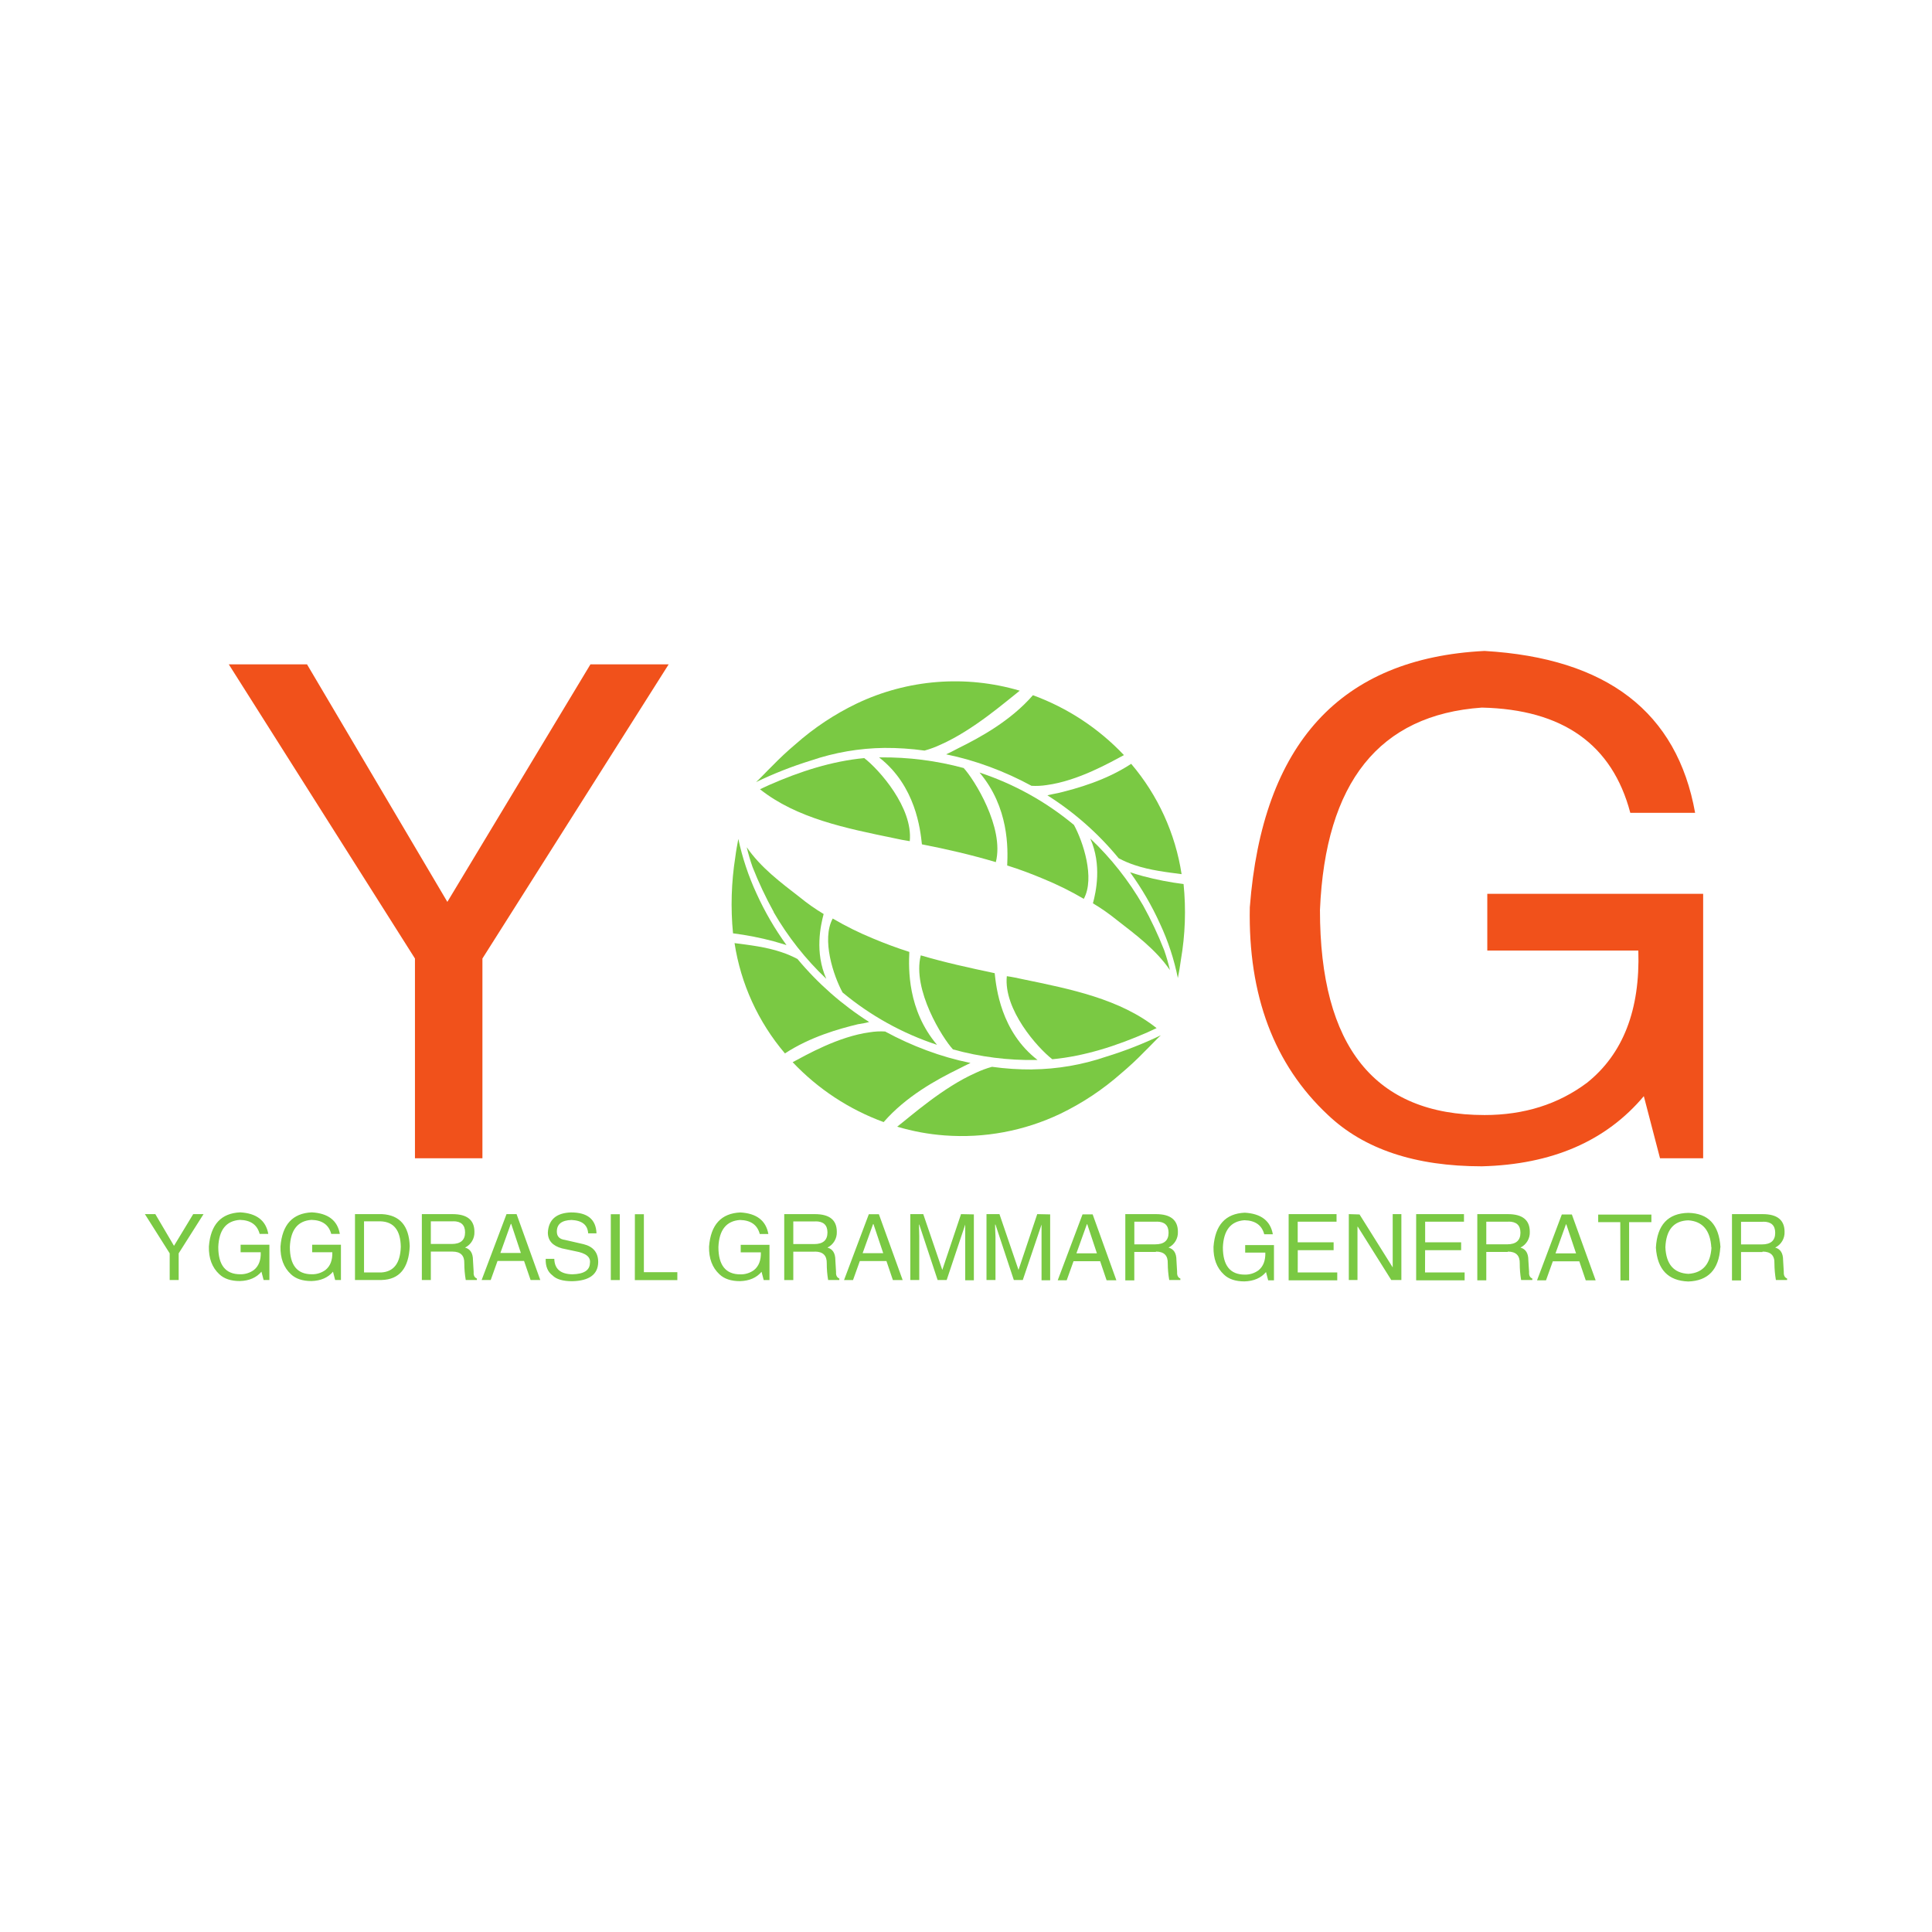
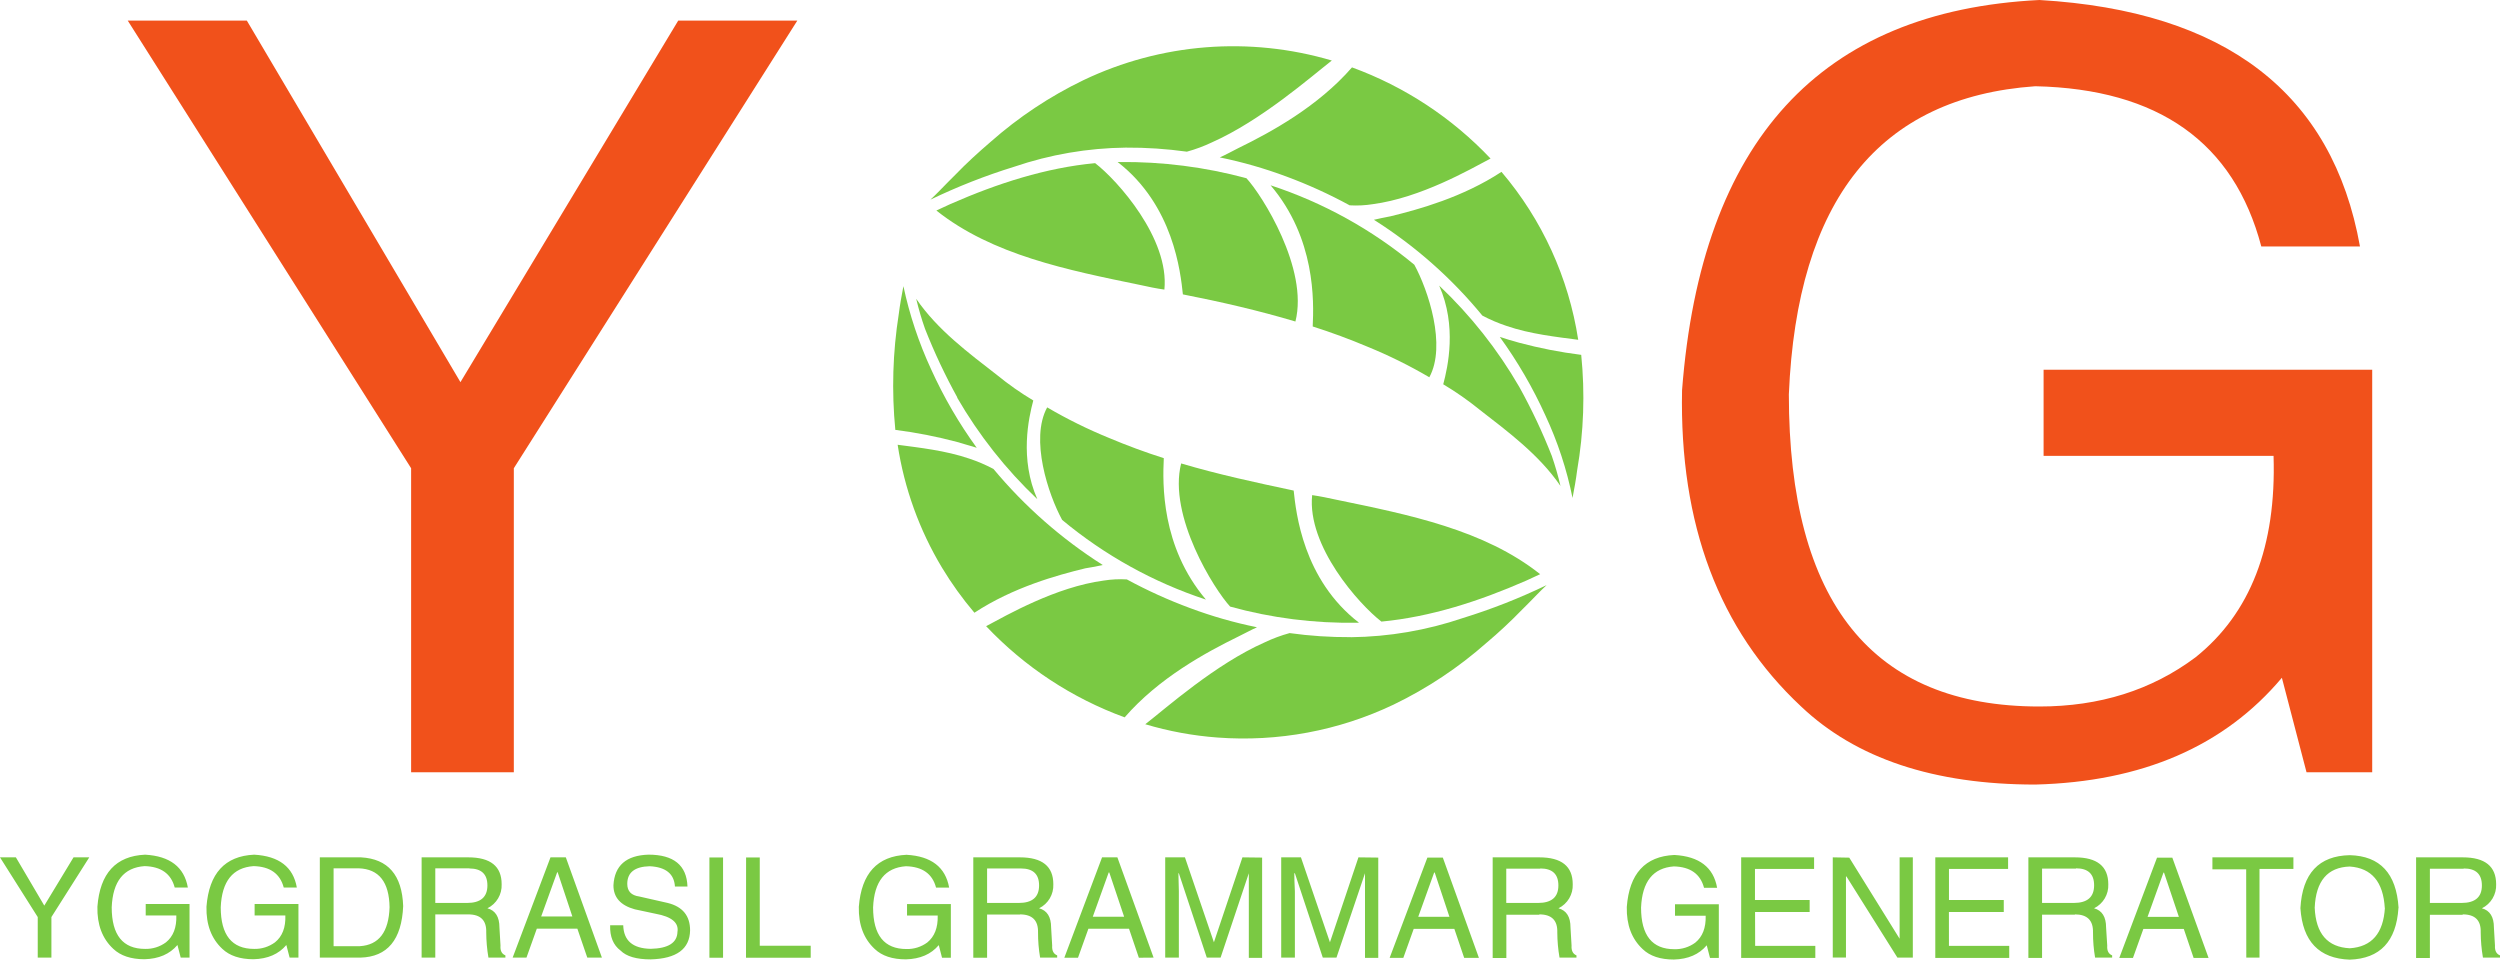
- <svg xmlns="http://www.w3.org/2000/svg" id="YGG" viewBox="0 0 1000 1000">
+ <svg xmlns="http://www.w3.org/2000/svg" viewBox="0 0 850 326.14">
  <defs>
    <style>.cls-1{fill:#f1511b;}.cls-2{fill:#7ac943;}</style>
  </defs>
-   <path class="cls-1" d="M346.09,343.88,249.7,496.13V599.51H214.78V496.13L118.43,343.88h40.49l72.63,122.93L305.6,343.88Z" />
-   <path class="cls-2" d="M544.68,548.26c16.67-1.57,33.17-6.88,49.26-13.93,1.57-.8,3.14-1.38,4.71-2.18-19-15.1-44.55-20.22-69.28-25.31-2.76-.61-5.51-1.19-8.24-1.57-1.76,17.27,15.9,37.1,23.55,43ZM400.42,472.1a153.35,153.35,0,0,0,27.27,34.54c-6.08-13.74-2.94-27.68-1.37-33.55A103.83,103.83,0,0,1,414,464.44c-9.61-7.46-20.22-15.29-27.49-25.92a100,100,0,0,0,3,10.22,200.07,200.07,0,0,0,11,23.36ZM485,540.8c-15.29-18.07-14.74-39.45-14.33-48.09-6.28-2-12.56-4.33-18.65-6.89a164.7,164.7,0,0,1-21-10.39c-5.9,10.8.38,29.64,5.09,38.27A149.66,149.66,0,0,0,485,540.8Z" />
-   <path class="cls-2" d="M536.45,548.65h.6c-19.06-14.71-21.4-37.49-22.2-44.93-13-2.75-25.7-5.51-38.26-9.23-4.52,17.88,11.37,43,16.66,48.68A151.65,151.65,0,0,0,536.45,548.65Z" />
-   <path class="cls-2" d="M534.27,553.55a144.69,144.69,0,0,1-20.8-1.37,50.88,50.88,0,0,0-8.45,3.14c-16.86,7.46-33.55,22.37-40.63,27.85a115.86,115.86,0,0,0,24.54,4.52,118.52,118.52,0,0,0,59.86-11.19,138,138,0,0,0,31.6-21,159.92,159.92,0,0,0,12-11.19l2.37-2.36c2-2,3.94-4.11,6.09-6.09A202.16,202.16,0,0,1,572.34,547a122.28,122.28,0,0,1-38.07,6.52ZM407.09,489.18a153.35,153.35,0,0,1-15.51-26.69,133.55,133.55,0,0,1-9.42-28.27c-.6,3.14-1.18,6.28-1.57,9.42a156,156,0,0,0-1.18,39.45,158.8,158.8,0,0,1,21,4.11C403,488,405.33,488.57,407.09,489.18Zm95.2,61a151.29,151.29,0,0,1-22.59-6.47,165.76,165.76,0,0,1-21.57-9.81,36.29,36.29,0,0,0-7.85.39c-16.31,2.17-33,11.78-40,15.5a122.89,122.89,0,0,0,47.1,31c11.6-13.36,27.49-22,38.68-27.49,2.37-1.16,4.52-2.35,6.28-3.12ZM449.89,529a159.66,159.66,0,0,1-37.1-32.61,52.39,52.39,0,0,0-8.24-3.53c-8-2.76-17.08-3.75-24.35-4.71a114.93,114.93,0,0,0,26.09,57.1c13.17-8.64,28.07-12.75,37.69-15.09C446.34,529.81,448.32,529.4,449.89,529Zm-2.56-136.61c-16.69,1.57-33.16,6.86-49.25,13.94-1.57.8-3.14,1.38-4.71,2.18,19,15.09,44.54,20.21,69.28,25.31,2.75.6,5.51,1.18,8.24,1.57,1.76-17.29-15.9-37.13-23.56-43Zm144.26,76.14A152.79,152.79,0,0,0,564.32,434c6.09,13.74,2.95,27.68,1.38,33.55a105.48,105.48,0,0,1,12.37,8.65c9.61,7.47,20.22,15.29,27.49,25.92a104.16,104.16,0,0,0-2.95-10.22,197,197,0,0,0-11-23.36ZM507,399.87c15.29,18.07,14.73,39.45,14.32,48.1,6.28,1.95,12.56,4.32,18.65,6.88a165.5,165.5,0,0,1,21,10.39c5.89-10.8-.39-29.64-5.1-38.26A149.64,149.64,0,0,0,507,399.87Z" />
-   <path class="cls-2" d="M515.45,446.2c4.52-17.87-11.37-43-16.66-48.67a158.91,158.91,0,0,0-43.2-5.51H455c19,14.74,21.38,37.49,22.18,45,12.94,2.53,25.72,5.48,38.28,9.22Zm97.14,11.38a157.48,157.48,0,0,1-21-4.1c-2.37-.61-4.71-1.38-6.67-2a152.61,152.61,0,0,1,15.51,26.69,124.22,124.22,0,0,1,9.23,28.07c.6-3.14,1.18-6.28,1.57-9.42a144.84,144.84,0,0,0,1.38-39.28Z" />
-   <path class="cls-2" d="M457.74,387.12a144.69,144.69,0,0,1,20.8,1.38,51.55,51.55,0,0,0,8.46-3.14c16.86-7.47,33.77-22.37,40.82-27.86a118.25,118.25,0,0,0-84.42,6.67,137.94,137.94,0,0,0-31.6,21,162.32,162.32,0,0,0-12,11.19l-2.37,2.36c-2,2-3.93,4.11-6.08,6.09a202.52,202.52,0,0,1,28.45-11.18A122,122,0,0,1,457.74,387.12Zm32,3.33a151.71,151.71,0,0,1,22.58,6.48,163.21,163.21,0,0,1,21.57,9.8,36.38,36.38,0,0,0,7.86-.38c16.3-2.18,33-11.79,40-15.51a122.79,122.79,0,0,0-47.11-31c-11.59,13.33-27.49,21.95-38.67,27.46C493.66,388.5,491.49,389.68,489.73,390.45Zm52.39,21.21A154.34,154.34,0,0,1,579,444.22a52.8,52.8,0,0,0,8.24,3.53c8,2.75,17.08,3.74,24.35,4.71a114.93,114.93,0,0,0-26.09-57.1c-13.16,8.64-28.07,12.75-37.68,15.09C545.67,410.86,543.69,411.27,542.12,411.66Z" />
-   <path class="cls-1" d="M848,492H769.82V462.64H881.55V599.51H859.22l-8.38-32.14Q821.47,602.29,767,603.68h0q-51.64,0-79.62-26.54h0q-41.86-39.09-40.48-107.55h0q9.76-127.09,121.49-132.66h0q95,5.56,109,83.79H843.84q-14-53.09-76.84-54.47h0q-79.62,5.6-83.79,104.77h0q0,106.13,85.18,106.12h0q30.75,0,53.08-16.73h0Q849.45,538,848,492Z" />
-   <path class="cls-2" d="M105.35,628.43l-12.87,20.3v13.79H87.83V648.73L75,628.43h5.4l9.66,16.41L100,628.43ZM135,648.17H124.54v-3.89h14.9v18.24h-3l-1.11-4.29q-3.93,4.63-11.2,4.84h0q-6.89,0-10.61-3.53h0q-5.61-5.2-5.4-14.35h0q1.31-17,16.21-17.68h0q12.68.72,14.54,11.17H134.4q-1.87-7.08-10.25-7.27h0q-10.62.75-11.17,14h0q0,14.15,11.37,14.15h0a11.53,11.53,0,0,0,7.07-2.23h0q3.74-3,3.53-9.14Zm37.07,0H161.57v-3.89h14.9v18.24h-3l-1.11-4.29q-3.9,4.63-11.16,4.84h0q-6.89,0-10.61-3.53h0q-5.61-5.2-5.41-14.35h0q1.32-17,16.21-17.68h0q12.68.72,14.51,11.17h-4.45q-1.87-7.08-10.25-7.27h0q-10.62.75-11.17,14h0q0,14.15,11.36,14.15h0a11.54,11.54,0,0,0,7.08-2.23h0q3.73-3,3.53-9.14Zm25.51,14.35H183.74V628.43h14q13.78.75,14.34,16.56h0q-.75,17.18-14.54,17.53ZM197,632.16h-8.58v26.46h8.94q9.69-.58,10.09-13.23h0q-.19-12.87-10.45-13.23Zm37.27,15.66H223v14.7h-4.65V628.43h15.85q11.37,0,11.36,9.14h0a8.69,8.69,0,0,1-4.84,8.18h0c2.72.74,4.09,2.91,4.09,6.52h0l.36,6.15c-.14,1.73.42,2.84,1.67,3.34h0v.76h-5.77a52,52,0,0,1-.75-8.59h0q.19-6.1-6.12-6.11Zm.36-15.66H223v11.72h10.8q6.91,0,6.92-6h0c0-3.84-2.06-5.76-6.16-5.76Zm40,30.36-3.38-9.86H257.52L254,662.52H249.3l12.87-34.09h5.21l12.27,34.09Zm-10.25-29L259,648.53H269.6l-5-15.06Zm44.34,4.85h-4.29q-.4-6.51-8.59-6.91h0q-7.62.2-7.62,6h0q0,3.74,4.09,4.29h0l9.69,2.22q7.64,1.88,7.63,9.34h0q-.19,9.49-13.39,9.85h0q-7.27,0-10.25-3h0q-3.74-2.77-3.54-8.58h4.45q.21,7.83,9.34,8h0q8.94-.21,9.1-5.76h0q.75-4.69-7.43-6.16h0l-7.07-1.51q-7.28-2-7.27-8.19h0q.56-10,11.92-10.41h0Q308.34,627.51,308.74,638.32Zm7.43-9.89h4.64v34.09h-4.64Zm12.47,0h4.65v30h17.32v4.1h-22Zm65.2,19.74H383.39v-3.89h14.9v18.24h-3l-1.11-4.29q-3.9,4.63-11.17,4.84h0q-6.91,0-10.61-3.53h0q-5.6-5.2-5.4-14.35h0q1.32-17,16.21-17.68h0q12.63.72,14.5,11.17h-4.45q-1.86-7.08-10.25-7.27h0q-10.61.75-11.16,14h0q0,14.15,11.36,14.15h0a11.49,11.49,0,0,0,7.07-2.23h0q3.7-3,3.54-9.14Zm27.93-.35H410.61v14.7h-4.69V628.43h15.85q11.37,0,11.36,9.14h0a8.69,8.69,0,0,1-4.84,8.18h0c2.72.74,4.09,2.91,4.09,6.52h0l.36,6.15c-.11,1.73.46,2.84,1.7,3.34h0v.76h-5.8a49.93,49.93,0,0,1-.71-8.59h0q.15-6.1-6.16-6.11Zm.36-15.66H410.61v11.72h10.8q6.87,0,6.88-6h0c0-3.84-2.06-5.76-6.16-5.76Zm40.05,30.36-3.34-9.86H445.05l-3.53,9.86h-4.65l12.83-34.09h5.21l12.31,34.09Zm-10.25-29-5.41,15.06h10.65l-5.05-15.06Zm52.16-5v34.09H499.6V633.83h0L490,662.52h-4.69l-9.5-28.69h-.15q0,2.07.15,6.16h0v2.42h0v20.11h-4.64V628.43h6.71l9.85,28.88,9.7-28.88Zm39.49,0v34.09H539.1V633.83h0l-9.7,28.69h-4.65l-9.49-28.69h-.2c0,1.38.06,3.43.2,6.16h0v2.42h0v20.11h-4.65V628.43h6.71l9.86,28.88,9.69-28.88Zm29.21,34.09-3.34-9.86H555.66l-3.53,9.86h-4.65l12.83-34.09h5.25l12.27,34.09Zm-10.21-29-5.41,15.06h10.61l-5-15.06Zm35.75,14.35h-11.2v14.7h-4.65V628.43h15.85q11.37,0,11.37,9.14h0a8.7,8.7,0,0,1-4.85,8.18h0q4.1,1.11,4.09,6.52h0l.36,6.15c-.11,1.73.45,2.84,1.67,3.34h0v.76h-5.76a51.68,51.68,0,0,1-.76-8.59h0c.13-4.07-1.9-6.11-6.12-6.11Zm.36-15.66H587.13v11.72h10.81q6.91,0,6.91-6h0q0-5.76-6.16-5.76Zm56.26,16H644.5v-3.89h14.9v18.24h-3l-1.11-4.29q-3.9,4.63-11.17,4.84h0q-6.92,0-10.6-3.53h0q-5.61-5.2-5.41-14.35h0q1.27-17,16.17-17.68h0q12.68.72,14.54,11.17h-4.45q-1.86-7.08-10.25-7.27h0q-10.6.75-11.16,14h0q0,14.15,11.32,14.15h0a11.55,11.55,0,0,0,7.11-2.23h0q3.71-3,3.54-9.14Zm16.77,10.25h20.46v4.1H667V628.43h24.79v3.93h-20.1V643h18.59v4.09H671.72Zm32-30L720.86,656V628.43h4.49v34.09h-5.24l-17.32-27.58h-.16v27.58h-4.49V628.43Zm33.89,30h20.5v4.1H733V628.43h24.75v3.93h-20.1V643h18.63v4.09H737.63Zm42.83-10.6H769.3v14.7h-4.65V628.43h15.81q11.35,0,11.36,9.14h0a8.69,8.69,0,0,1-4.84,8.18h0c2.72.74,4.09,2.91,4.09,6.52h0l.39,6.15c-.13,1.73.43,2.84,1.67,3.34h0v.76h-5.8a49.93,49.93,0,0,1-.71-8.59h0q.15-6.1-6.16-6.11Zm.36-15.66H769.3v11.72h10.8q6.87,0,6.88-6h0c0-3.84-2.06-5.76-6.16-5.76Zm40,30.36-3.34-9.86H803.74l-3.53,9.86h-4.65l12.83-34.09h5.2l12.32,34.09Zm-10.25-29-5.41,15.06h10.65l-5.05-15.06Zm28.12-1.11H827.22v-3.93h27.54v3.93H843.23v30.16h-4.49Zm47.13,13.19h0q-.76-13.39-11.92-14.14h0Q862.58,632,862,645.55h0q.56,13.23,11.92,13.79h0Q885.11,658.62,885.87,645.55Zm4.64,0h0q-1.11,17-16.56,17.52h0q-15.66-.55-16.77-17.52h0q1-17.68,16.77-18h0Q889.4,628.07,890.51,645.55Zm21.82,2.27H901.16v14.7h-4.69V628.43h15.86q11.35,0,11.36,9.14h0a8.7,8.7,0,0,1-4.85,8.18h0q4.1,1.11,4.09,6.52h0l.36,6.15c-.1,1.73.47,2.84,1.71,3.34h0v.76h-5.8a52.83,52.83,0,0,1-.76-8.59h0q.21-6.1-6.11-6.11Zm.35-15.66H901.16v11.72h10.77q6.92,0,6.91-6h0q0-5.76-6.16-5.76Z" />
+   <g id="图层_2" data-name="图层 2">
+     <g id="YGG">
+       <path class="cls-1" d="M271.09,7,174.7,159.2V262.58H139.78V159.2L43.43,7H83.92l72.63,122.93L230.6,7Z" />
+       <path class="cls-2" d="M469.68,211.34c16.67-1.57,33.17-6.89,49.26-13.94,1.57-.8,3.14-1.38,4.71-2.18-19-15.09-44.55-20.21-69.28-25.31-2.76-.6-5.51-1.18-8.24-1.57-1.76,17.27,15.9,37.1,23.55,43ZM325.42,135.17a153.63,153.63,0,0,0,27.27,34.55c-6.08-13.75-2.94-27.69-1.37-33.56A102.61,102.61,0,0,1,339,127.52c-9.61-7.47-20.22-15.3-27.49-25.92a100.55,100.55,0,0,0,3,10.21,199.31,199.31,0,0,0,11,23.36Zm84.6,68.7c-15.29-18.07-14.74-39.44-14.33-48.09-6.28-2-12.56-4.33-18.65-6.89a164.64,164.64,0,0,1-21-10.38c-5.9,10.79.38,29.64,5.09,38.26a149.66,149.66,0,0,0,48.9,27.1Z" />
+       <path class="cls-2" d="M461.45,211.72h.6c-19.06-14.71-21.4-37.49-22.2-44.93-13-2.75-25.7-5.5-38.26-9.22-4.52,17.87,11.37,43,16.66,48.67A151.3,151.3,0,0,0,461.45,211.72Z" />
+       <path class="cls-2" d="M459.27,216.63a144.69,144.69,0,0,1-20.8-1.38,50.88,50.88,0,0,0-8.45,3.14c-16.86,7.46-33.55,22.37-40.63,27.85a115.86,115.86,0,0,0,24.54,4.52,118.62,118.62,0,0,0,59.86-11.18,138.38,138.38,0,0,0,31.6-21,161.9,161.9,0,0,0,12-11.18l2.37-2.37c2-2,3.94-4.11,6.09-6.09a203.44,203.44,0,0,1-28.46,11.19,122.57,122.57,0,0,1-38.07,6.52ZM332.09,152.25a152.61,152.61,0,0,1-15.51-26.69,133.66,133.66,0,0,1-9.42-28.26c-.6,3.14-1.18,6.28-1.57,9.42a155.91,155.91,0,0,0-1.18,39.44,158.8,158.8,0,0,1,21,4.11C328,151.09,330.33,151.65,332.09,152.25Zm95.2,61a151.29,151.29,0,0,1-22.59-6.47A164.44,164.44,0,0,1,383.13,197a36.29,36.29,0,0,0-7.85.39c-16.31,2.17-33,11.79-40,15.51a122.76,122.76,0,0,0,47.1,31c11.6-13.36,27.49-22,38.68-27.49,2.37-1.16,4.52-2.34,6.28-3.12Zm-52.4-21.18a159.66,159.66,0,0,1-37.1-32.61,52.39,52.39,0,0,0-8.24-3.53c-8-2.75-17.08-3.74-24.35-4.71a114.6,114.6,0,0,0,15.1,41.82,116.85,116.85,0,0,0,11,15.29c13.17-8.65,28.07-12.76,37.69-15.1C371.34,192.88,373.32,192.47,374.89,192.11Zm-2.56-136.6c-16.69,1.57-33.16,6.86-49.25,13.93-1.57.8-3.14,1.38-4.71,2.18,19,15.1,44.54,20.22,69.28,25.31,2.75.61,5.51,1.19,8.24,1.57,1.76-17.29-15.9-37.12-23.56-43Zm144.26,76.14A152.85,152.85,0,0,0,489.32,97.1c6.09,13.75,2.95,27.69,1.38,33.56a104.22,104.22,0,0,1,12.37,8.64c9.61,7.47,20.22,15.29,27.49,25.92A104.16,104.16,0,0,0,527.61,155a196.09,196.09,0,0,0-11-23.35ZM432,63C447.29,81,446.73,102.39,446.32,111c6.28,2,12.56,4.32,18.65,6.89a164.11,164.11,0,0,1,21,10.38c5.89-10.8-.39-29.64-5.1-38.26A149.62,149.62,0,0,0,432,63Z" />
+       <path class="cls-2" d="M440.45,109.28c4.52-17.88-11.37-43-16.66-48.68a158.91,158.91,0,0,0-43.2-5.51H380c19,14.74,21.38,37.5,22.18,45,12.94,2.54,25.72,5.48,38.28,9.23Zm97.14,11.37a157.48,157.48,0,0,1-21-4.1c-2.37-.61-4.71-1.38-6.67-2a153.35,153.35,0,0,1,15.51,26.69,124.22,124.22,0,0,1,9.23,28.07c.6-3.14,1.18-6.28,1.57-9.42a144.83,144.83,0,0,0,1.38-39.28Z" />
+       <path class="cls-2" d="M382.74,50.19a144.69,144.69,0,0,1,20.8,1.38A51.55,51.55,0,0,0,412,48.43c16.86-7.47,33.77-22.37,40.82-27.85a118.12,118.12,0,0,0-84.42,6.66,138.6,138.6,0,0,0-31.6,21c-4.11,3.53-8.24,7.28-12,11.19l-2.37,2.37c-2,2-3.93,4.1-6.08,6.08a205,205,0,0,1,28.45-11.18A122,122,0,0,1,382.74,50.19Zm32,3.33A151.71,151.71,0,0,1,437.31,60a163.26,163.26,0,0,1,21.57,9.81,36.41,36.41,0,0,0,7.86-.39c16.3-2.17,33-11.79,40.05-15.51a122.79,122.79,0,0,0-47.11-31c-11.59,13.33-27.49,22-38.67,27.46C418.66,51.57,416.49,52.75,414.73,53.52Zm52.39,21.21A154.38,154.38,0,0,1,504,107.3a53.74,53.74,0,0,0,8.24,3.52c8,2.76,17.08,3.75,24.35,4.71a114.93,114.93,0,0,0-26.09-57.1c-13.16,8.65-28.07,12.75-37.68,15.1C470.67,73.94,468.69,74.35,467.12,74.73Z" />
+       <path class="cls-1" d="M773,155H694.82V125.71H806.55V262.58H784.22l-8.38-32.14Q746.47,265.36,692,266.75h0q-51.64,0-79.62-26.54h0q-41.86-39.09-40.48-107.55h0Q581.67,5.57,693.39,0h0q95,5.57,109,83.79H768.84q-14-53.07-76.84-54.47h0q-79.62,5.61-83.79,104.77h0q0,106.13,85.18,106.12h0q30.75,0,53.08-16.72h0q28-22.38,26.54-68.46Z" />
+       <path class="cls-2" d="M30.35,291.5,17.48,311.8v13.79H12.83V311.8L0,291.5H5.4l9.66,16.41L25,291.5ZM60,311.25H49.54v-3.9h14.9v18.24h-3l-1.11-4.29q-3.93,4.65-11.2,4.84h0q-6.88,0-10.61-3.53h0q-5.61-5.21-5.4-14.34h0q1.3-17,16.21-17.68h0q12.67.71,14.54,11.16H59.4q-1.87-7.06-10.25-7.27h0q-10.62.75-11.17,14h0q0,14.15,11.37,14.15h0a11.47,11.47,0,0,0,7.07-2.23h0q3.73-3,3.53-9.13Zm37.07,0H86.57v-3.9h14.9v18.24h-3l-1.11-4.29q-3.9,4.65-11.16,4.84h0q-6.89,0-10.61-3.53h0Q70,317.4,70.2,308.27h0q1.32-17,16.21-17.68h0q12.68.71,14.51,11.16H96.47q-1.87-7.06-10.25-7.27h0q-10.62.75-11.17,14h0q0,14.15,11.36,14.15h0a11.48,11.48,0,0,0,7.08-2.23h0q3.74-3,3.53-9.13Zm25.51,14.34H108.74V291.5h14q13.78.75,14.34,16.57h0q-.75,17.16-14.54,17.52ZM122,295.23h-8.58V321.7h8.94q9.69-.6,10.09-13.24h0q-.19-12.87-10.45-13.23Zm37.27,15.66H148v14.7h-4.65V291.5h15.85q11.37,0,11.36,9.14h0a8.68,8.68,0,0,1-4.84,8.18h0c2.72.74,4.09,2.92,4.09,6.52h0l.36,6.16c-.14,1.72.42,2.83,1.67,3.33h0v.76h-5.77a52,52,0,0,1-.75-8.58h0q.19-6.12-6.12-6.12Zm.36-15.66H148V307h10.8q6.91,0,6.92-5.95h0c0-3.85-2.06-5.77-6.16-5.77Zm40.05,30.36-3.38-9.85H182.52L179,325.59H174.3l12.87-34.09h5.21l12.27,34.09Zm-10.25-29L184,311.6H194.6l-5-15.05Zm44.34,4.84h-4.29q-.4-6.51-8.59-6.91h0q-7.62.19-7.62,6h0q0,3.74,4.09,4.29h0L227,307q7.64,1.88,7.63,9.34h0q-.19,9.49-13.39,9.85h0q-7.27,0-10.25-3h0q-3.73-2.79-3.54-8.59h4.45q.21,7.83,9.34,8h0q8.94-.19,9.1-5.76h0q.75-4.69-7.43-6.16h0l-7.07-1.51q-7.28-2-7.27-8.18h0q.56-10.06,11.92-10.41h0Q233.34,290.59,233.74,301.39Zm7.43-9.89h4.64v34.09h-4.64Zm12.47,0h4.65v30h17.32v4.09h-22Zm65.2,19.75H308.39v-3.9h14.9v18.24h-3l-1.11-4.29q-3.9,4.65-11.17,4.84h0q-6.91,0-10.61-3.53h0q-5.6-5.21-5.4-14.34h0q1.32-17,16.21-17.68h0q12.63.71,14.5,11.16h-4.45q-1.86-7.06-10.25-7.27h0q-10.61.75-11.16,14h0q0,14.15,11.36,14.15h0a11.43,11.43,0,0,0,7.07-2.23h0q3.7-3,3.54-9.13Zm27.93-.36H335.61v14.7h-4.69V291.5h15.85q11.37,0,11.36,9.14h0a8.68,8.68,0,0,1-4.84,8.18h0c2.72.74,4.09,2.92,4.09,6.52h0l.36,6.16c-.11,1.72.46,2.83,1.7,3.33h0v.76h-5.8a49.89,49.89,0,0,1-.71-8.58h0q.15-6.12-6.16-6.12Zm.36-15.66H335.61V307h10.8q6.87,0,6.88-5.95h0c0-3.85-2.06-5.77-6.16-5.77Zm40.05,30.36-3.34-9.85H370.05l-3.53,9.85h-4.65L374.7,291.5h5.21l12.31,34.09Zm-10.25-29-5.41,15.05h10.65l-5.05-15.05Zm52.16-5.05v34.09H424.6V296.9h0L415,325.59h-4.69l-9.5-28.69h-.15q0,2.07.15,6.16h0v2.42h0v20.11h-4.64V291.5h6.71l9.85,28.88,9.7-28.88Zm39.49,0v34.09H464.1V296.9h0l-9.7,28.69h-4.65l-9.49-28.69h-.2c0,1.38.06,3.43.2,6.16h0v2.42h0v20.11h-4.65V291.5h6.71l9.86,28.88,9.69-28.88Zm29.21,34.09-3.34-9.85H480.66l-3.53,9.85h-4.65l12.83-34.09h5.25l12.27,34.09Zm-10.21-29-5.41,15.05h10.61l-5-15.05Zm35.75,14.34h-11.2v14.7h-4.65V291.5h15.85q11.37,0,11.37,9.14h0a8.69,8.69,0,0,1-4.85,8.18h0c2.73.74,4.09,2.92,4.09,6.52h0l.36,6.16c-.11,1.72.45,2.83,1.67,3.33h0v.76h-5.76a51.65,51.65,0,0,1-.76-8.58h0c.13-4.08-1.9-6.12-6.12-6.12Zm.36-15.66H512.13V307h10.81q6.91,0,6.91-5.95h0q0-5.78-6.16-5.77Zm56.26,16H569.5v-3.9h14.9v18.24h-3l-1.11-4.29q-3.9,4.65-11.17,4.84h0q-6.92,0-10.6-3.53h0q-5.61-5.21-5.41-14.34h0q1.27-17,16.17-17.68h0q12.68.71,14.54,11.16h-4.45q-1.86-7.06-10.25-7.27h0q-10.6.75-11.16,14h0q0,14.15,11.32,14.15h0a11.48,11.48,0,0,0,7.11-2.23h0q3.71-3,3.54-9.13Zm16.77,10.25h20.46v4.09H592V291.5h24.79v3.93h-20.1V306h18.59v4.09H596.72Zm32-30,17.12,27.57V291.5h4.49v34.09h-5.24L627.79,298h-.16v27.57h-4.49V291.5Zm33.89,30h20.5v4.09H658V291.5h24.75v3.93h-20.1V306h18.63v4.09H662.63Zm42.83-10.61H694.3v14.7h-4.65V291.5h15.81q11.35,0,11.36,9.14h0a8.68,8.68,0,0,1-4.84,8.18h0c2.72.74,4.09,2.92,4.09,6.52h0l.39,6.16c-.13,1.72.43,2.83,1.67,3.33h0v.76h-5.8a49.89,49.89,0,0,1-.71-8.58h0q.15-6.12-6.16-6.12Zm.36-15.66H694.3V307h10.8Q712,307,712,301h0c0-3.85-2.06-5.77-6.16-5.77Zm40,30.36-3.34-9.85H728.74l-3.53,9.85h-4.65l12.83-34.09h5.2l12.32,34.09Zm-10.25-29-5.41,15.05h10.65l-5.05-15.05Zm28.12-1.12H752.22V291.5h27.54v3.93H768.23v30.16h-4.49Zm47.13,13.19h0q-.76-13.38-11.92-14.14h0Q787.58,295,787,308.62h0q.56,13.23,11.92,13.79h0Q810.11,321.69,810.87,308.62Zm4.64,0h0q-1.11,17-16.56,17.52h0q-15.66-.56-16.77-17.52h0q1-17.67,16.77-18h0Q814.4,291.15,815.51,308.62Zm21.82,2.27H826.16v14.7h-4.69V291.5h15.86q11.35,0,11.36,9.14h0a8.69,8.69,0,0,1-4.85,8.18h0c2.73.74,4.09,2.92,4.09,6.52h0l.36,6.16q-.15,2.58,1.71,3.33h0v.76h-5.8a52.79,52.79,0,0,1-.76-8.58h0q.21-6.12-6.11-6.12Zm.35-15.66H826.16V307h10.77q6.92,0,6.91-5.95h0q0-5.78-6.16-5.77Z" />
+     </g>
+   </g>
</svg>
